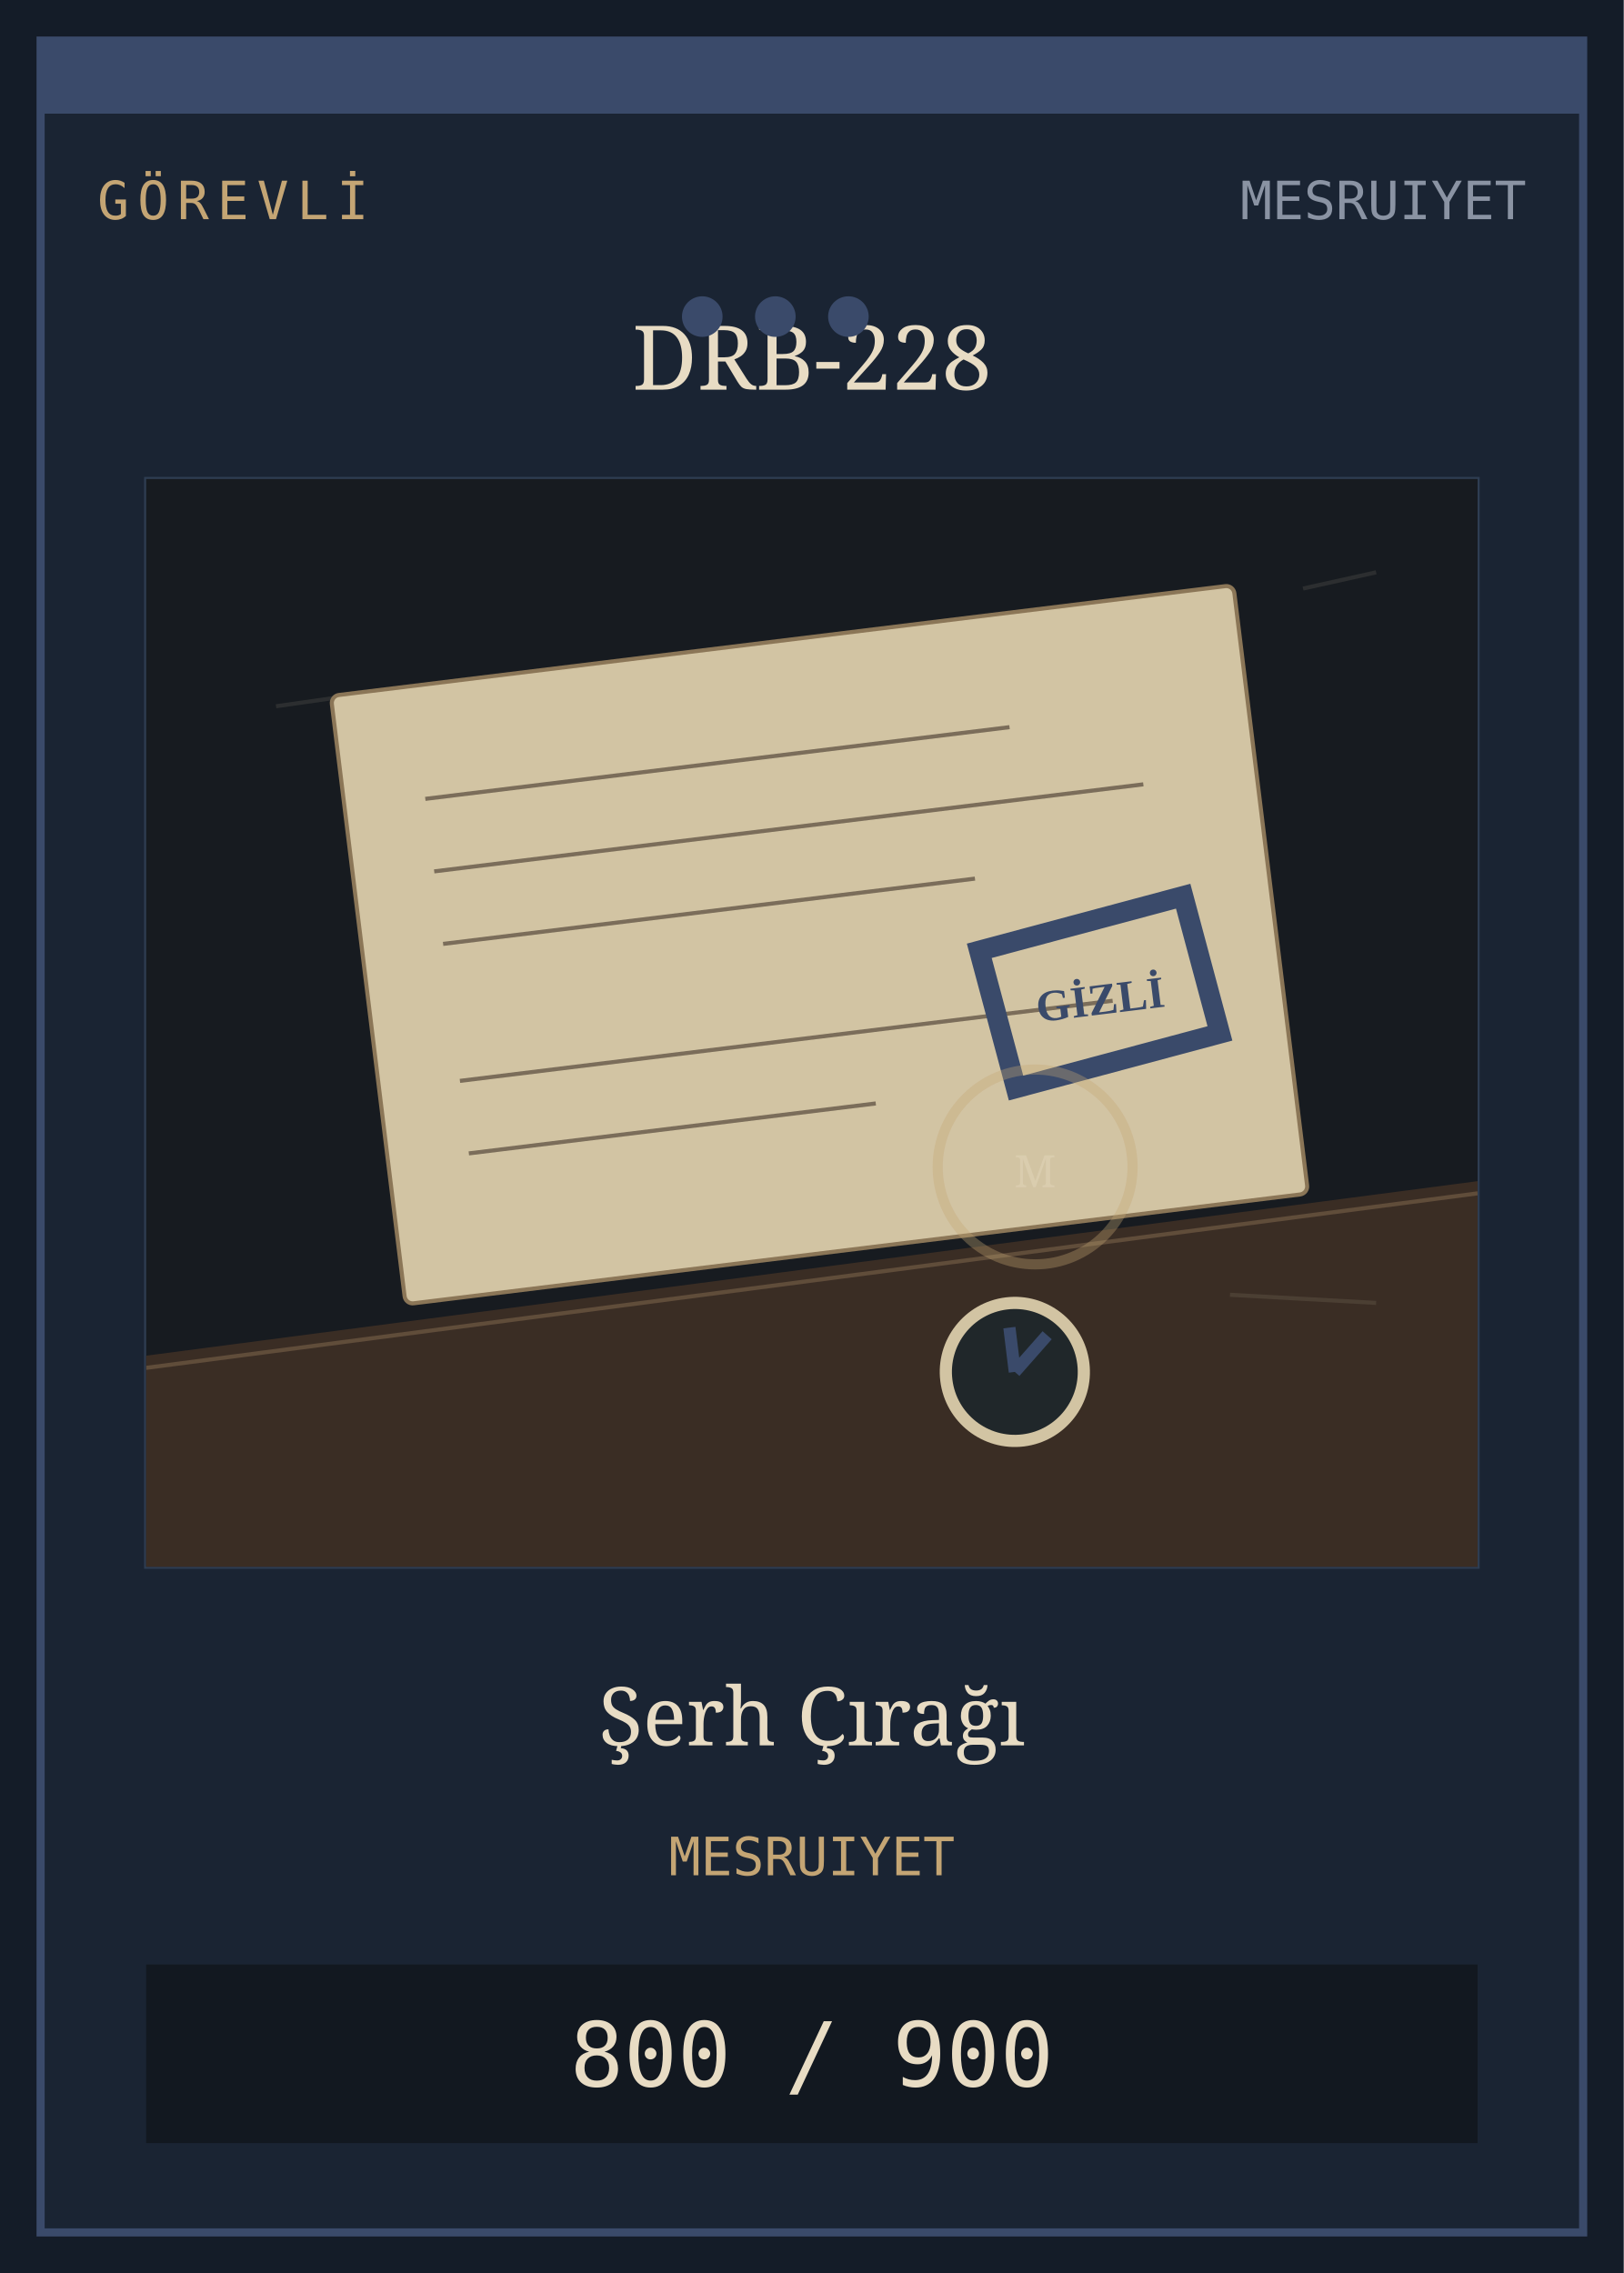
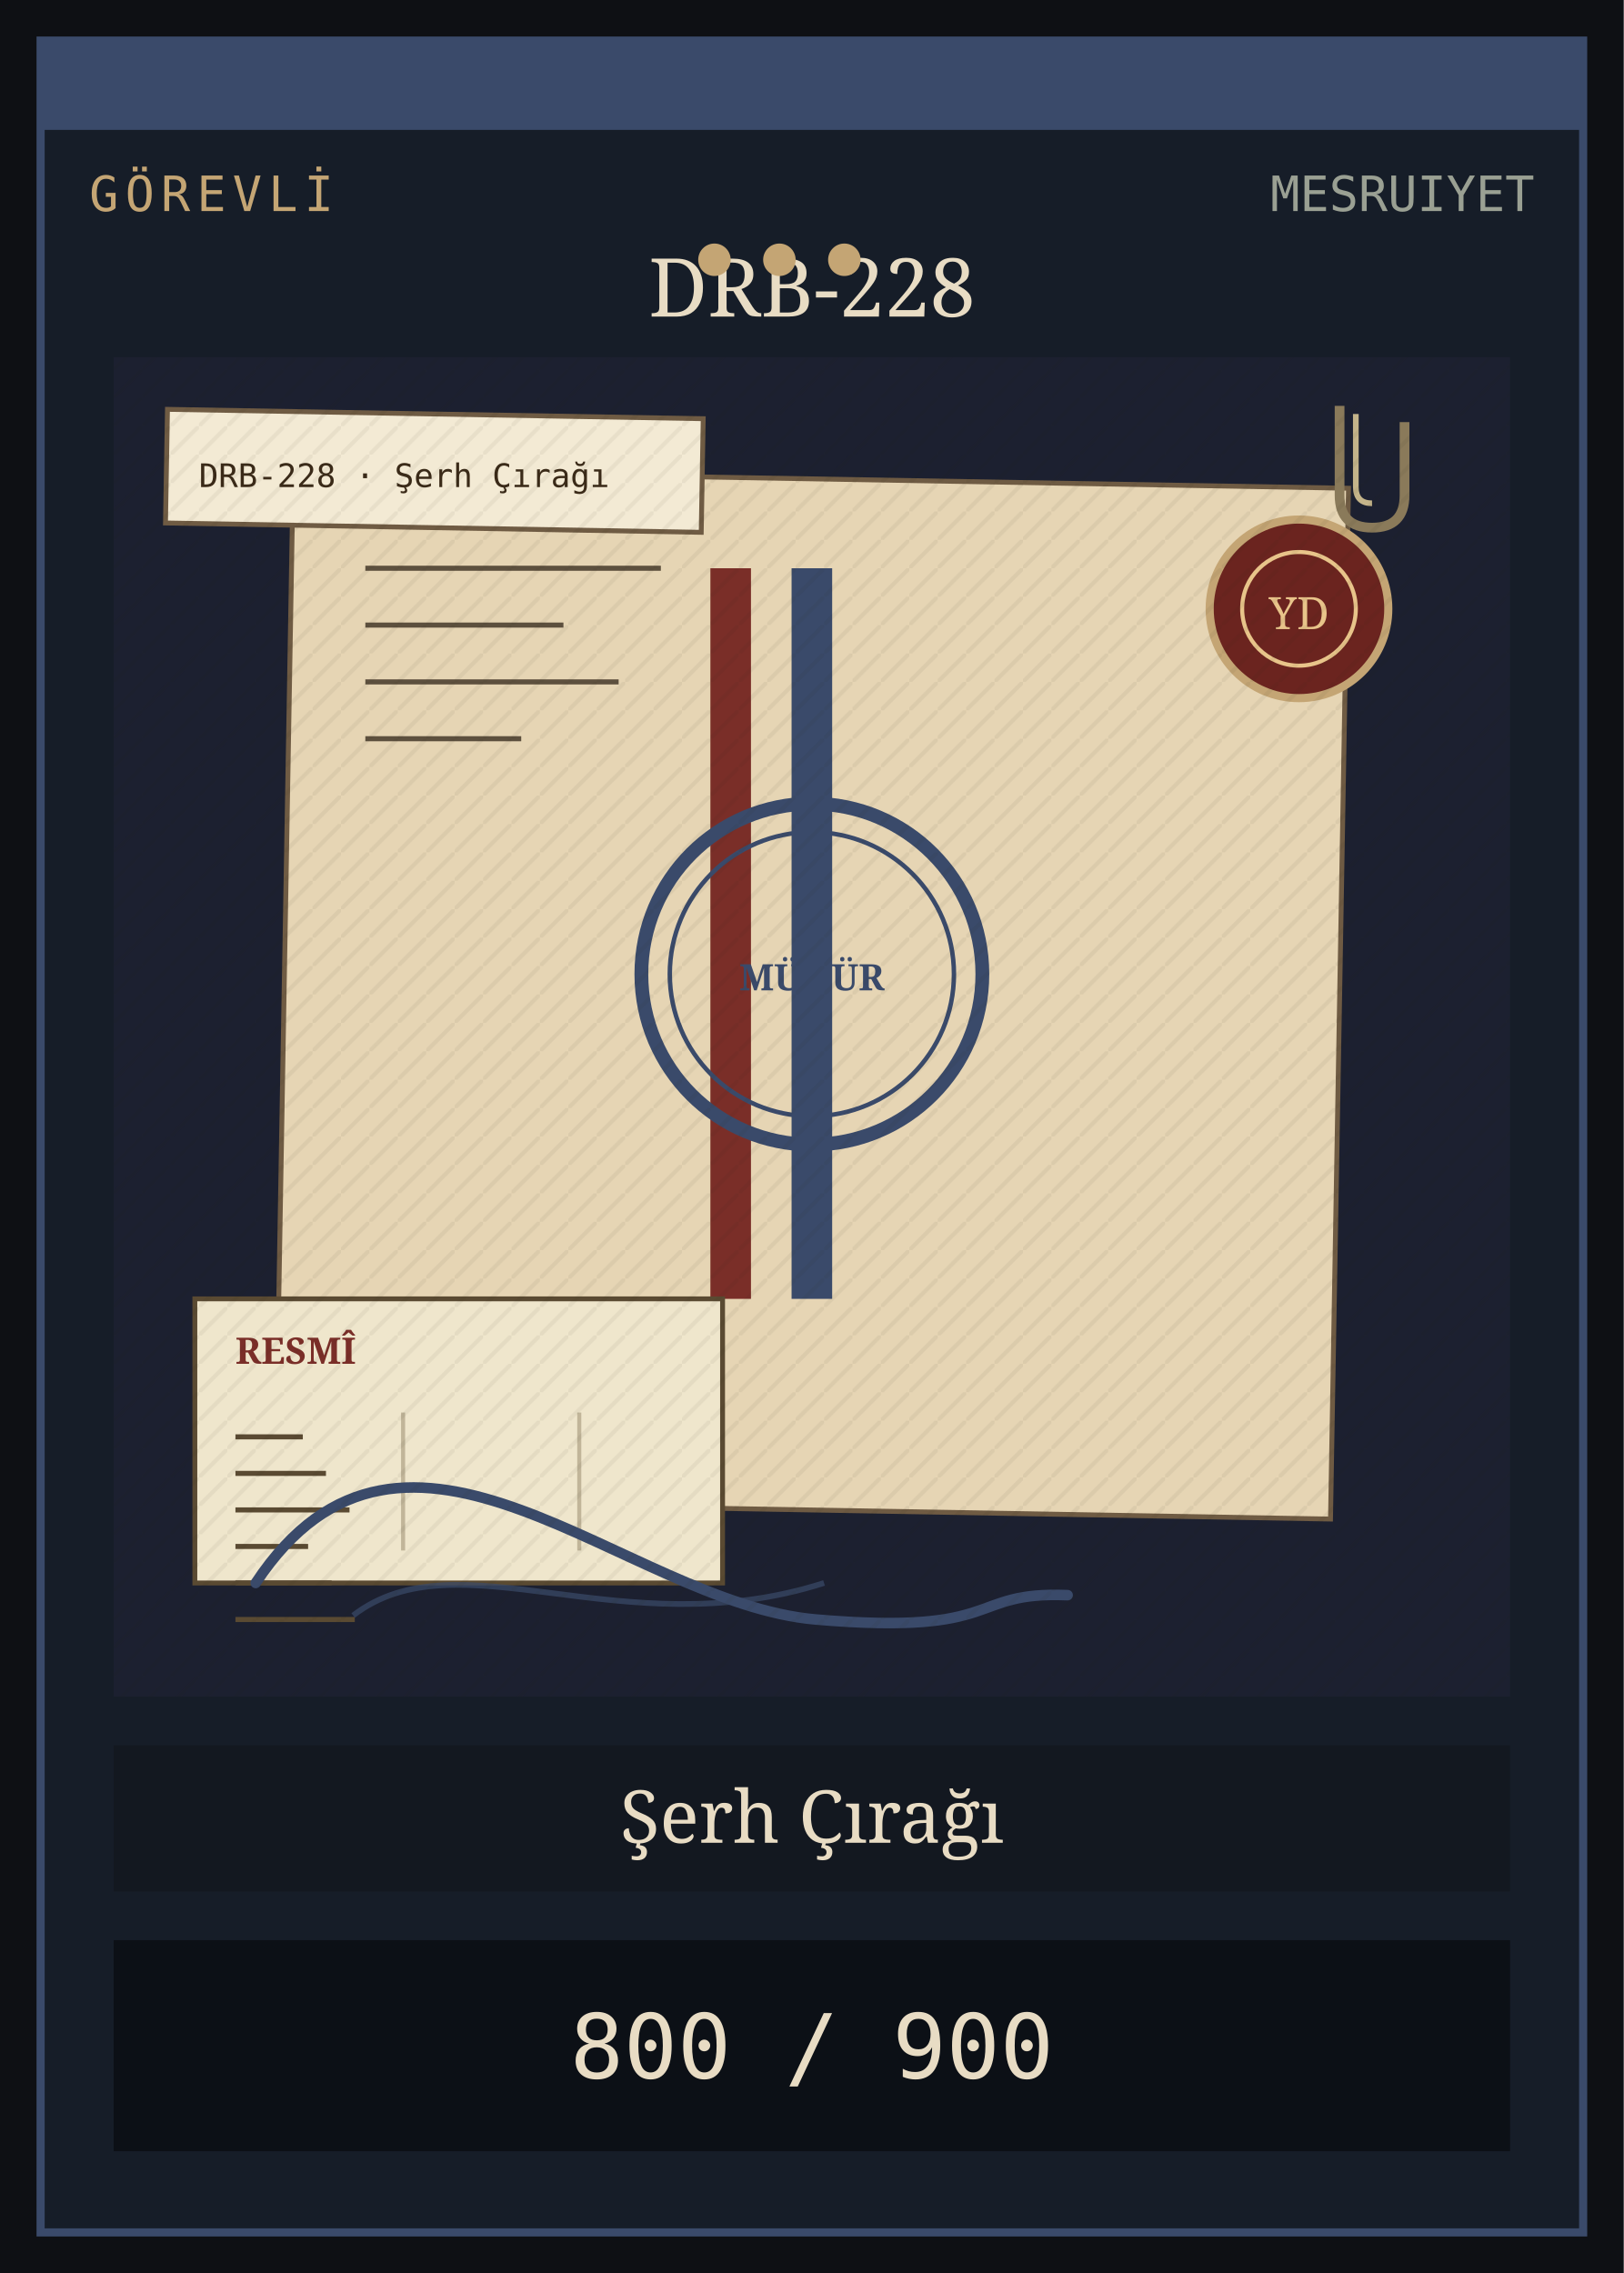
<svg xmlns="http://www.w3.org/2000/svg" viewBox="0 0 400 560" width="400" height="560">
  <defs>
-     <clipPath id="scene">
-       <rect x="36" y="118" width="328" height="268" />
+     <pattern id="grain" width="7" height="7" patternUnits="userSpaceOnUse">
+       <path d="M0 7 L7 0" stroke="#2a2218" opacity=".055" />
+     </pattern>
+     <clipPath id="well-DRB-228">
+       <rect x="28" y="88" width="344" height="330" />
    </clipPath>
  </defs>
-   <rect width="400" height="560" fill="#141c28" />
-   <rect x="10" y="10" width="380" height="540" fill="#1a2433" stroke="#3a4a6a" stroke-width="2" />
-   <rect x="10" y="10" width="380" height="18" fill="#3a4a6a" />
-   <text x="24" y="54" fill="#c4a574" font-family="ui-monospace,monospace" font-size="13" letter-spacing="2">GÖREVLİ</text>
-   <text x="376" y="54" text-anchor="end" fill="#8a93a3" font-family="ui-monospace,monospace" font-size="13">MESRUIYET</text>
-   <text x="200" y="96" text-anchor="middle" fill="#e8dcc4" font-family="Georgia,serif" font-size="22">DRB-228</text>
-   <circle cx="173" cy="78" r="5" fill="#3a4a6a" />
-   <circle cx="191" cy="78" r="5" fill="#3a4a6a" />
-   <circle cx="209" cy="78" r="5" fill="#3a4a6a" />
-   <rect x="36" y="118" width="328" height="268" fill="#243044" stroke="#2e3d52" stroke-width="1" />
-   <g clip-path="url(#scene)">
-     <rect x="36" y="118" width="328" height="268" fill="#171b20" />
-     <path d="M36 334 L364 291 V386 H36Z" fill="#3a2d24" />
-     <path d="M36 337 L364 294" stroke="#8f7355" opacity=".45" />
-     <path d="M321 145 l18 -4" stroke="#eadfbe" opacity=".10" />
-     <path d="M68 174 l21 -3" stroke="#eadfbe" opacity=".10" />
-     <path d="M115 203 l24 -2" stroke="#eadfbe" opacity=".10" />
-     <path d="M162 232 l27 -1" stroke="#eadfbe" opacity=".10" />
-     <path d="M209 261 l30 0" stroke="#eadfbe" opacity=".10" />
-     <path d="M256 290 l33 1" stroke="#eadfbe" opacity=".10" />
-     <path d="M303 319 l36 2" stroke="#eadfbe" opacity=".10" />
-     <g transform="rotate(-7 205 250)">
-       <rect x="92" y="157" width="224" height="151" rx="2" fill="#d2c4a3" stroke="#8b7657" />
-       <path d="M112 185h145M112 203h176M112 221h132M112 255h162M112 273h101" stroke="#55483a" opacity=".7" />
-       <rect x="245" y="235" width="52" height="35" fill="none" stroke="#3a4a6a" stroke-width="5" transform="rotate(-8 271 252)" />
-       <text x="271" y="258" text-anchor="middle" fill="#3a4a6a" font-size="11" font-weight="700">GİZLİ</text>
+   <rect width="400" height="560" fill="#0e1014" />
+   <rect x="10" y="10" width="380" height="540" fill="#161d28" stroke="#3a4a6a" stroke-width="2" />
+   <rect x="10" y="10" width="380" height="22" fill="#3a4a6a" />
+   <text x="22" y="52" fill="#c4a574" font-family="ui-monospace,monospace" font-size="12" letter-spacing="1.6">GÖREVLİ</text>
+   <text x="378" y="52" text-anchor="end" fill="#9aa093" font-family="ui-monospace,monospace" font-size="12">MESRUIYET</text>
+   <text x="200" y="78" text-anchor="middle" fill="#e8dcc4" font-family="Georgia,serif" font-size="20">DRB-228</text>
+   <circle cx="176" cy="64" r="4" fill="#c4a574" />
+   <circle cx="192" cy="64" r="4" fill="#c4a574" />
+   <circle cx="208" cy="64" r="4" fill="#c4a574" />
+   <g clip-path="url(#well-DRB-228)" data-series="Mesruiyet" data-kind="unit" data-subtype="effect" data-tier="low" data-aux="0">
+     <rect x="28" y="88" width="344" height="330" fill="#1c2030" />
+     <g transform="rotate(1.0 200.0 245.0)">
+       <rect x="70.0" y="118.0" width="260.0" height="254.0" fill="#e6d5b4" stroke="#6f5b43" stroke-width="1.2" />
    </g>
-     <g transform="translate(250 338) rotate(-7)">
-       <circle r="17" fill="#20272a" stroke="#d2c4a3" stroke-width="3" />
-       <path d="M0 0l9-8M0 0v-11" stroke="#3a4a6a" stroke-width="3" />
+     <path d="M180 140 v180" stroke="#7a2e28" stroke-width="10" />
+     <path d="M200 140 v180" stroke="#3a4a6a" stroke-width="10" />
+     <g transform="rotate(0 200 240)">
+       <circle cx="200" cy="240" r="42" fill="none" stroke="#3a4a6a" stroke-width="3.4" />
+       <circle cx="200" cy="240" r="35" fill="none" stroke="#3a4a6a" stroke-width="1.1" />
+       <text x="200" y="244" text-anchor="middle" fill="#3a4a6a" font-family="Georgia,serif" font-size="9" font-weight="700">MÜHÜR</text>
    </g>
-     <g opacity=".35" transform="scale(.5) translate(310 325)">
-       <circle cx="200" cy="250" r="48" fill="none" stroke="#c4a574" stroke-width="5" />
-       <text x="200" y="260" text-anchor="middle" fill="#e8dcc4" font-family="Georgia,serif" font-size="22">M</text>
+     <path d="M90.0 140.0 h72.8" stroke="#5d503e" stroke-width="1.25" />
+     <path d="M90.0 154.0 h48.8" stroke="#5d503e" stroke-width="1.25" />
+     <path d="M90.0 168.0 h62.4" stroke="#5d503e" stroke-width="1.25" />
+     <path d="M90.0 182.0 h38.4" stroke="#5d503e" stroke-width="1.25" />
+     <rect x="48.0" y="320.0" width="130.0" height="70.0" fill="#efe6cc" stroke="#5a4a32" stroke-width="1.2" />
+     <text x="58" y="336" fill="#7a2e28" font-family="Georgia,serif" font-size="9" font-weight="700">RESMÎ</text>
+     <path d="M99.3 348 v34" stroke="#6a5a3a" opacity=".35" />
+     <path d="M142.7 348 v34" stroke="#6a5a3a" opacity=".35" />
+     <path d="M58.0 354.0 h16.6" stroke="#5a4a32" stroke-width="1.25" />
+     <path d="M58.0 363.0 h22.3" stroke="#5a4a32" stroke-width="1.25" />
+     <path d="M58.0 372.0 h28.1" stroke="#5a4a32" stroke-width="1.25" />
+     <path d="M58.0 381.0 h17.9" stroke="#5a4a32" stroke-width="1.25" />
+     <path d="M58.0 390.0 h23.7" stroke="#5a4a32" stroke-width="1.25" />
+     <path d="M58.0 399.0 h29.4" stroke="#5a4a32" stroke-width="1.25" />
+     <circle cx="320" cy="150" r="22" fill="#6b241f" stroke="#c4a574" stroke-width="2" />
+     <circle cx="320" cy="150" r="14" fill="none" stroke="#e8c48a" stroke-width="1" />
+     <text x="320" y="155" text-anchor="middle" fill="#e8c48a" font-family="Georgia,serif" font-size="11">YD</text>
+     <path d="M330 100 v22 q0 8 8 8 q8 0 8 -8 v-18" fill="none" stroke="#8a7a5a" stroke-width="2.4" />
+     <path d="M334 102 v18 q0 4 4 4" fill="none" stroke="#c4b48a" stroke-width="1.4" />
+     <path d="M63.0 390.0 C100.0 334.0 154.0 395.0 201.0 399.0 S238.0 392.0 263.0 393.0" fill="none" stroke="#3a4a6a" stroke-width="2.6" stroke-linecap="round" />
+     <path d="M87.0 398.0 C113.0 378.0 153.0 406.0 203.0 390.0" fill="none" stroke="#3a4a6a" stroke-width="1.4" opacity=".7" />
+     <g transform="rotate(1.0 107.0 116.0)">
+       <rect x="41.0" y="102.0" width="132.0" height="28.0" fill="#f3ead4" stroke="#6f5b43" stroke-width="1.2" />
    </g>
+     <text x="49" y="120" fill="#3a2a18" font-family="ui-monospace,monospace" font-size="8">DRB-228 · Şerh Çırağı</text>
+     <rect x="28" y="88" width="344" height="330" fill="url(#grain)" />
  </g>
-   <text x="200" y="430" text-anchor="middle" fill="#e8dcc4" font-family="Georgia,serif" font-size="20">Şerh Çırağı</text>
-   <text x="200" y="462" text-anchor="middle" fill="#c4a574" font-family="ui-monospace,monospace" font-size="13">MESRUIYET</text>
-   <rect x="36" y="484" width="328" height="44" fill="#121820" />
-   <text x="200" y="514" text-anchor="middle" fill="#e8dcc4" font-family="ui-monospace,monospace" font-size="22">800 / 900</text>
+   <rect x="28" y="430" width="344" height="36" fill="#121820" opacity=".92" />
+   <text x="200" y="454" text-anchor="middle" fill="#e8dcc4" font-family="Georgia,serif" font-size="18">Şerh Çırağı</text>
+   <rect x="28" y="478" width="344" height="52" fill="#0c1016" />
+   <text x="200" y="512" text-anchor="middle" fill="#e8dcc4" font-family="ui-monospace,monospace" font-size="22">800 / 900</text>
</svg>
